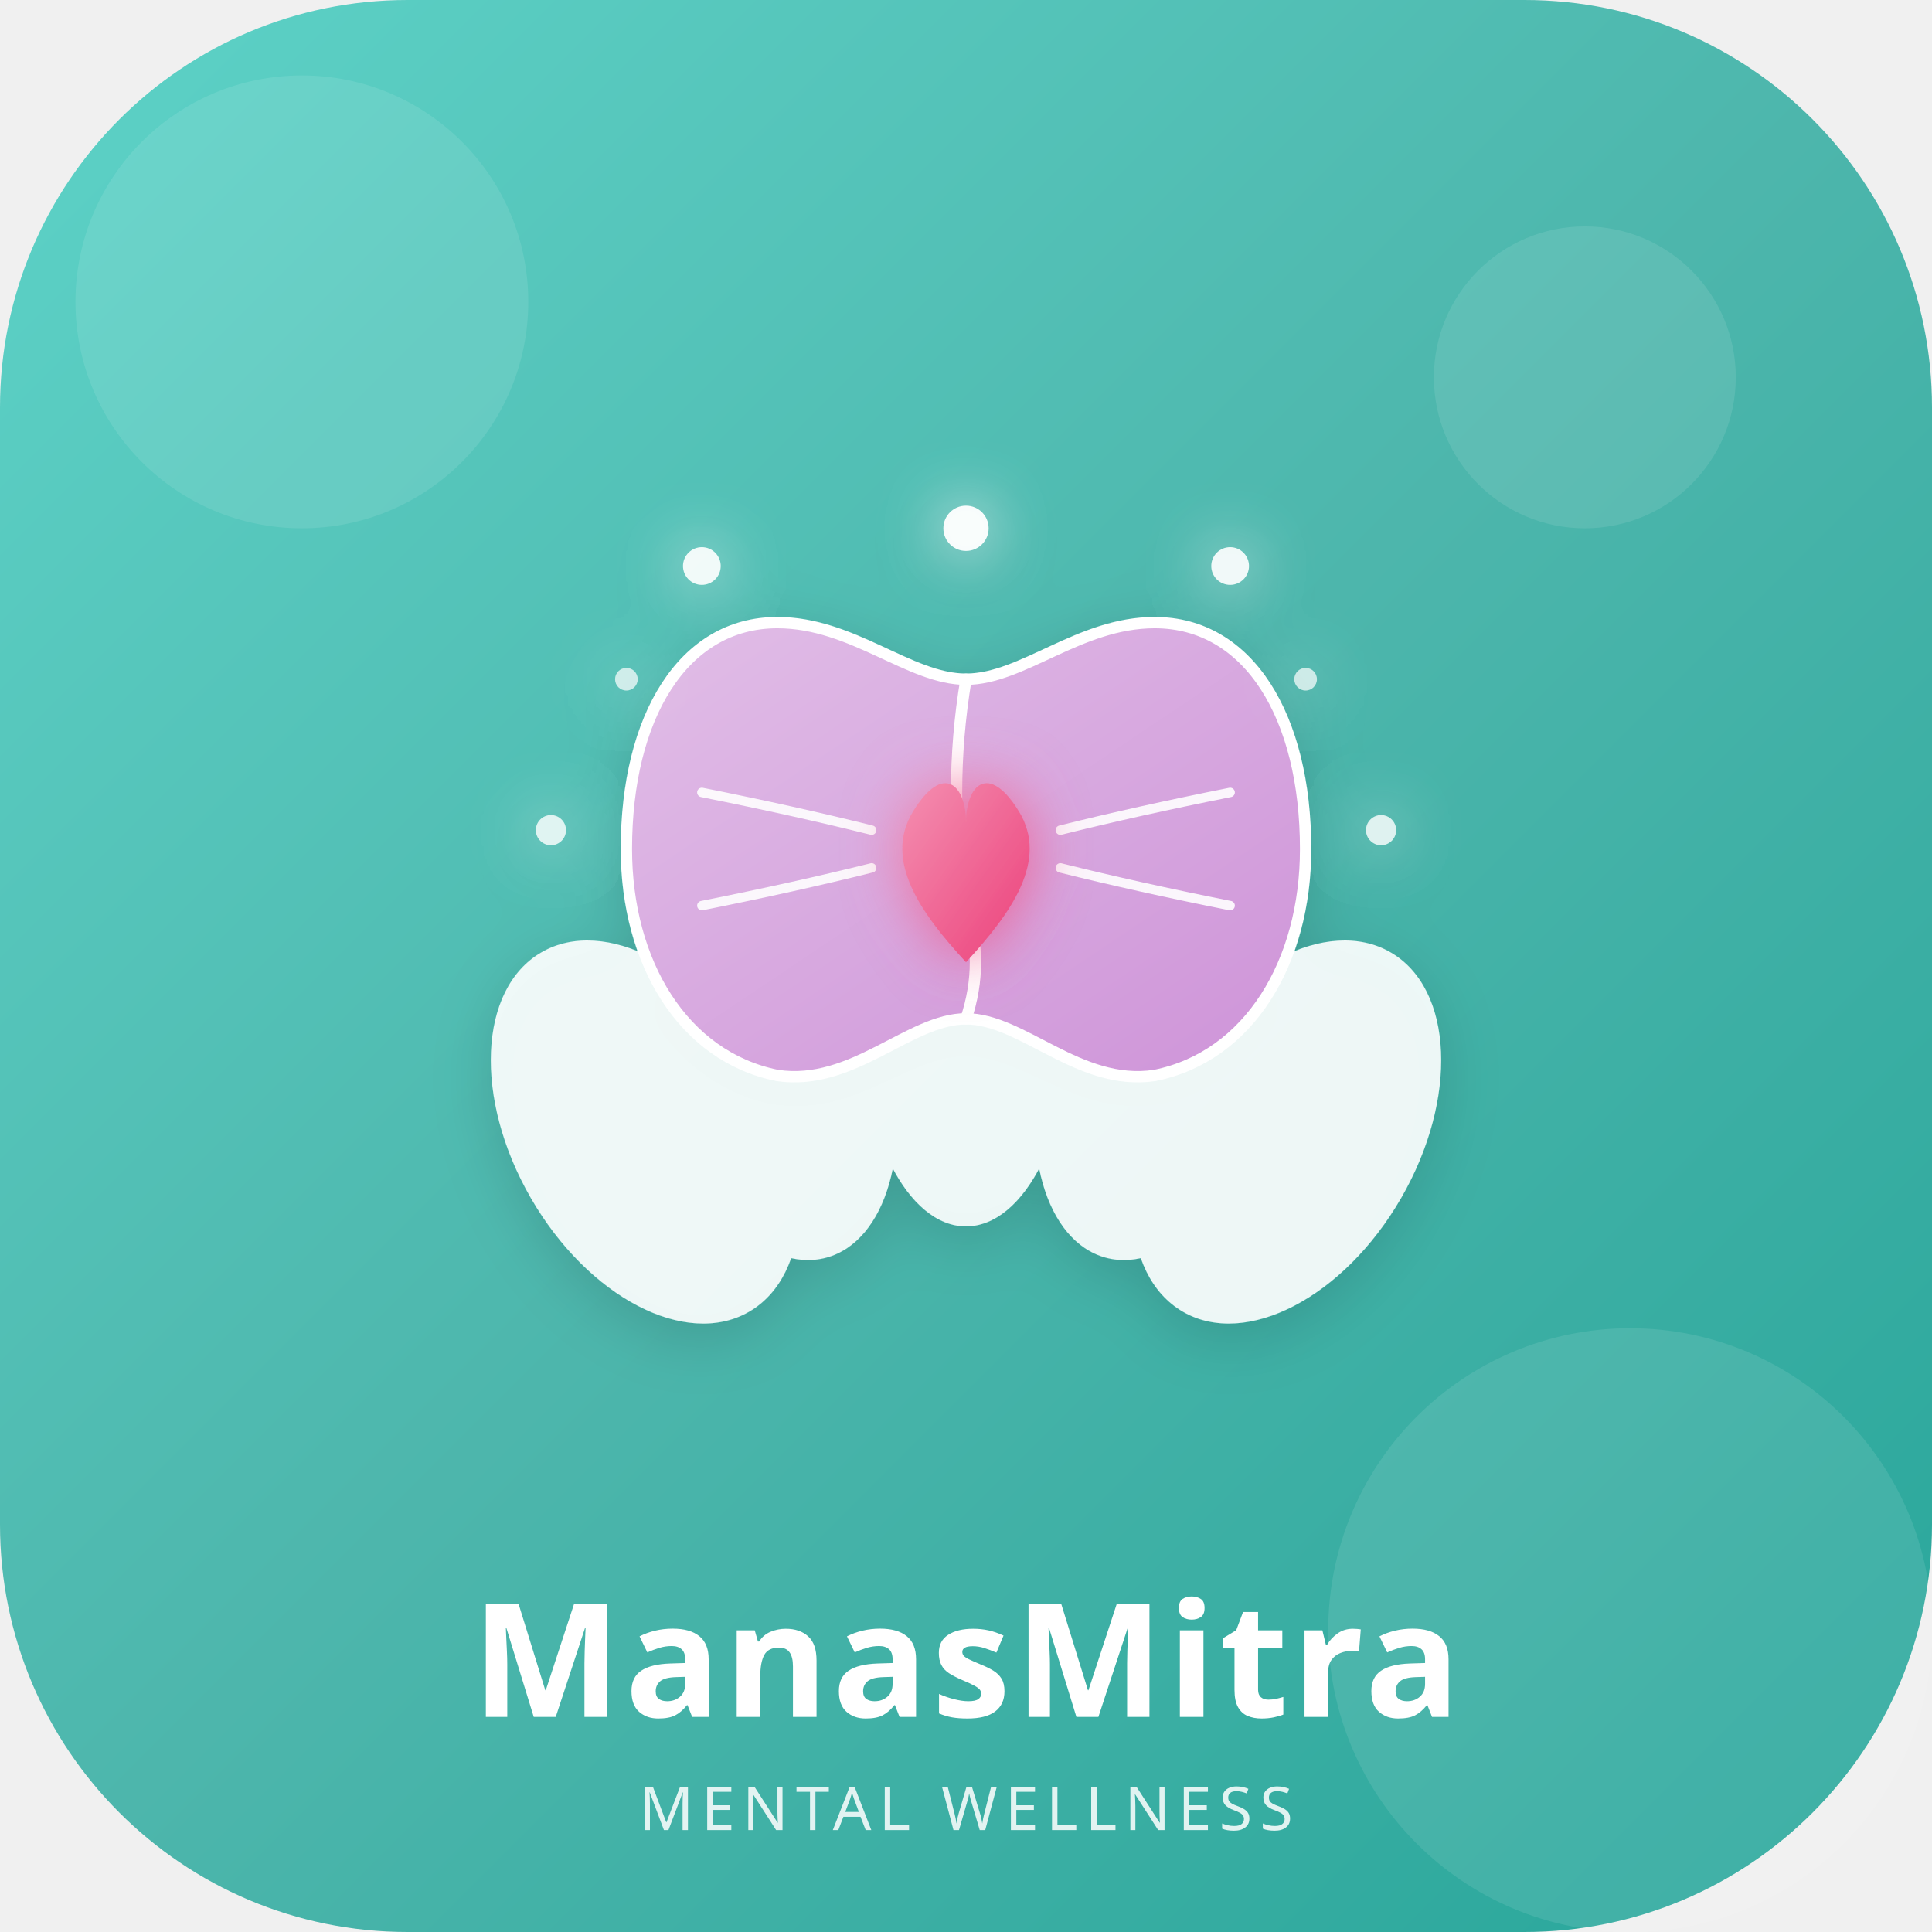
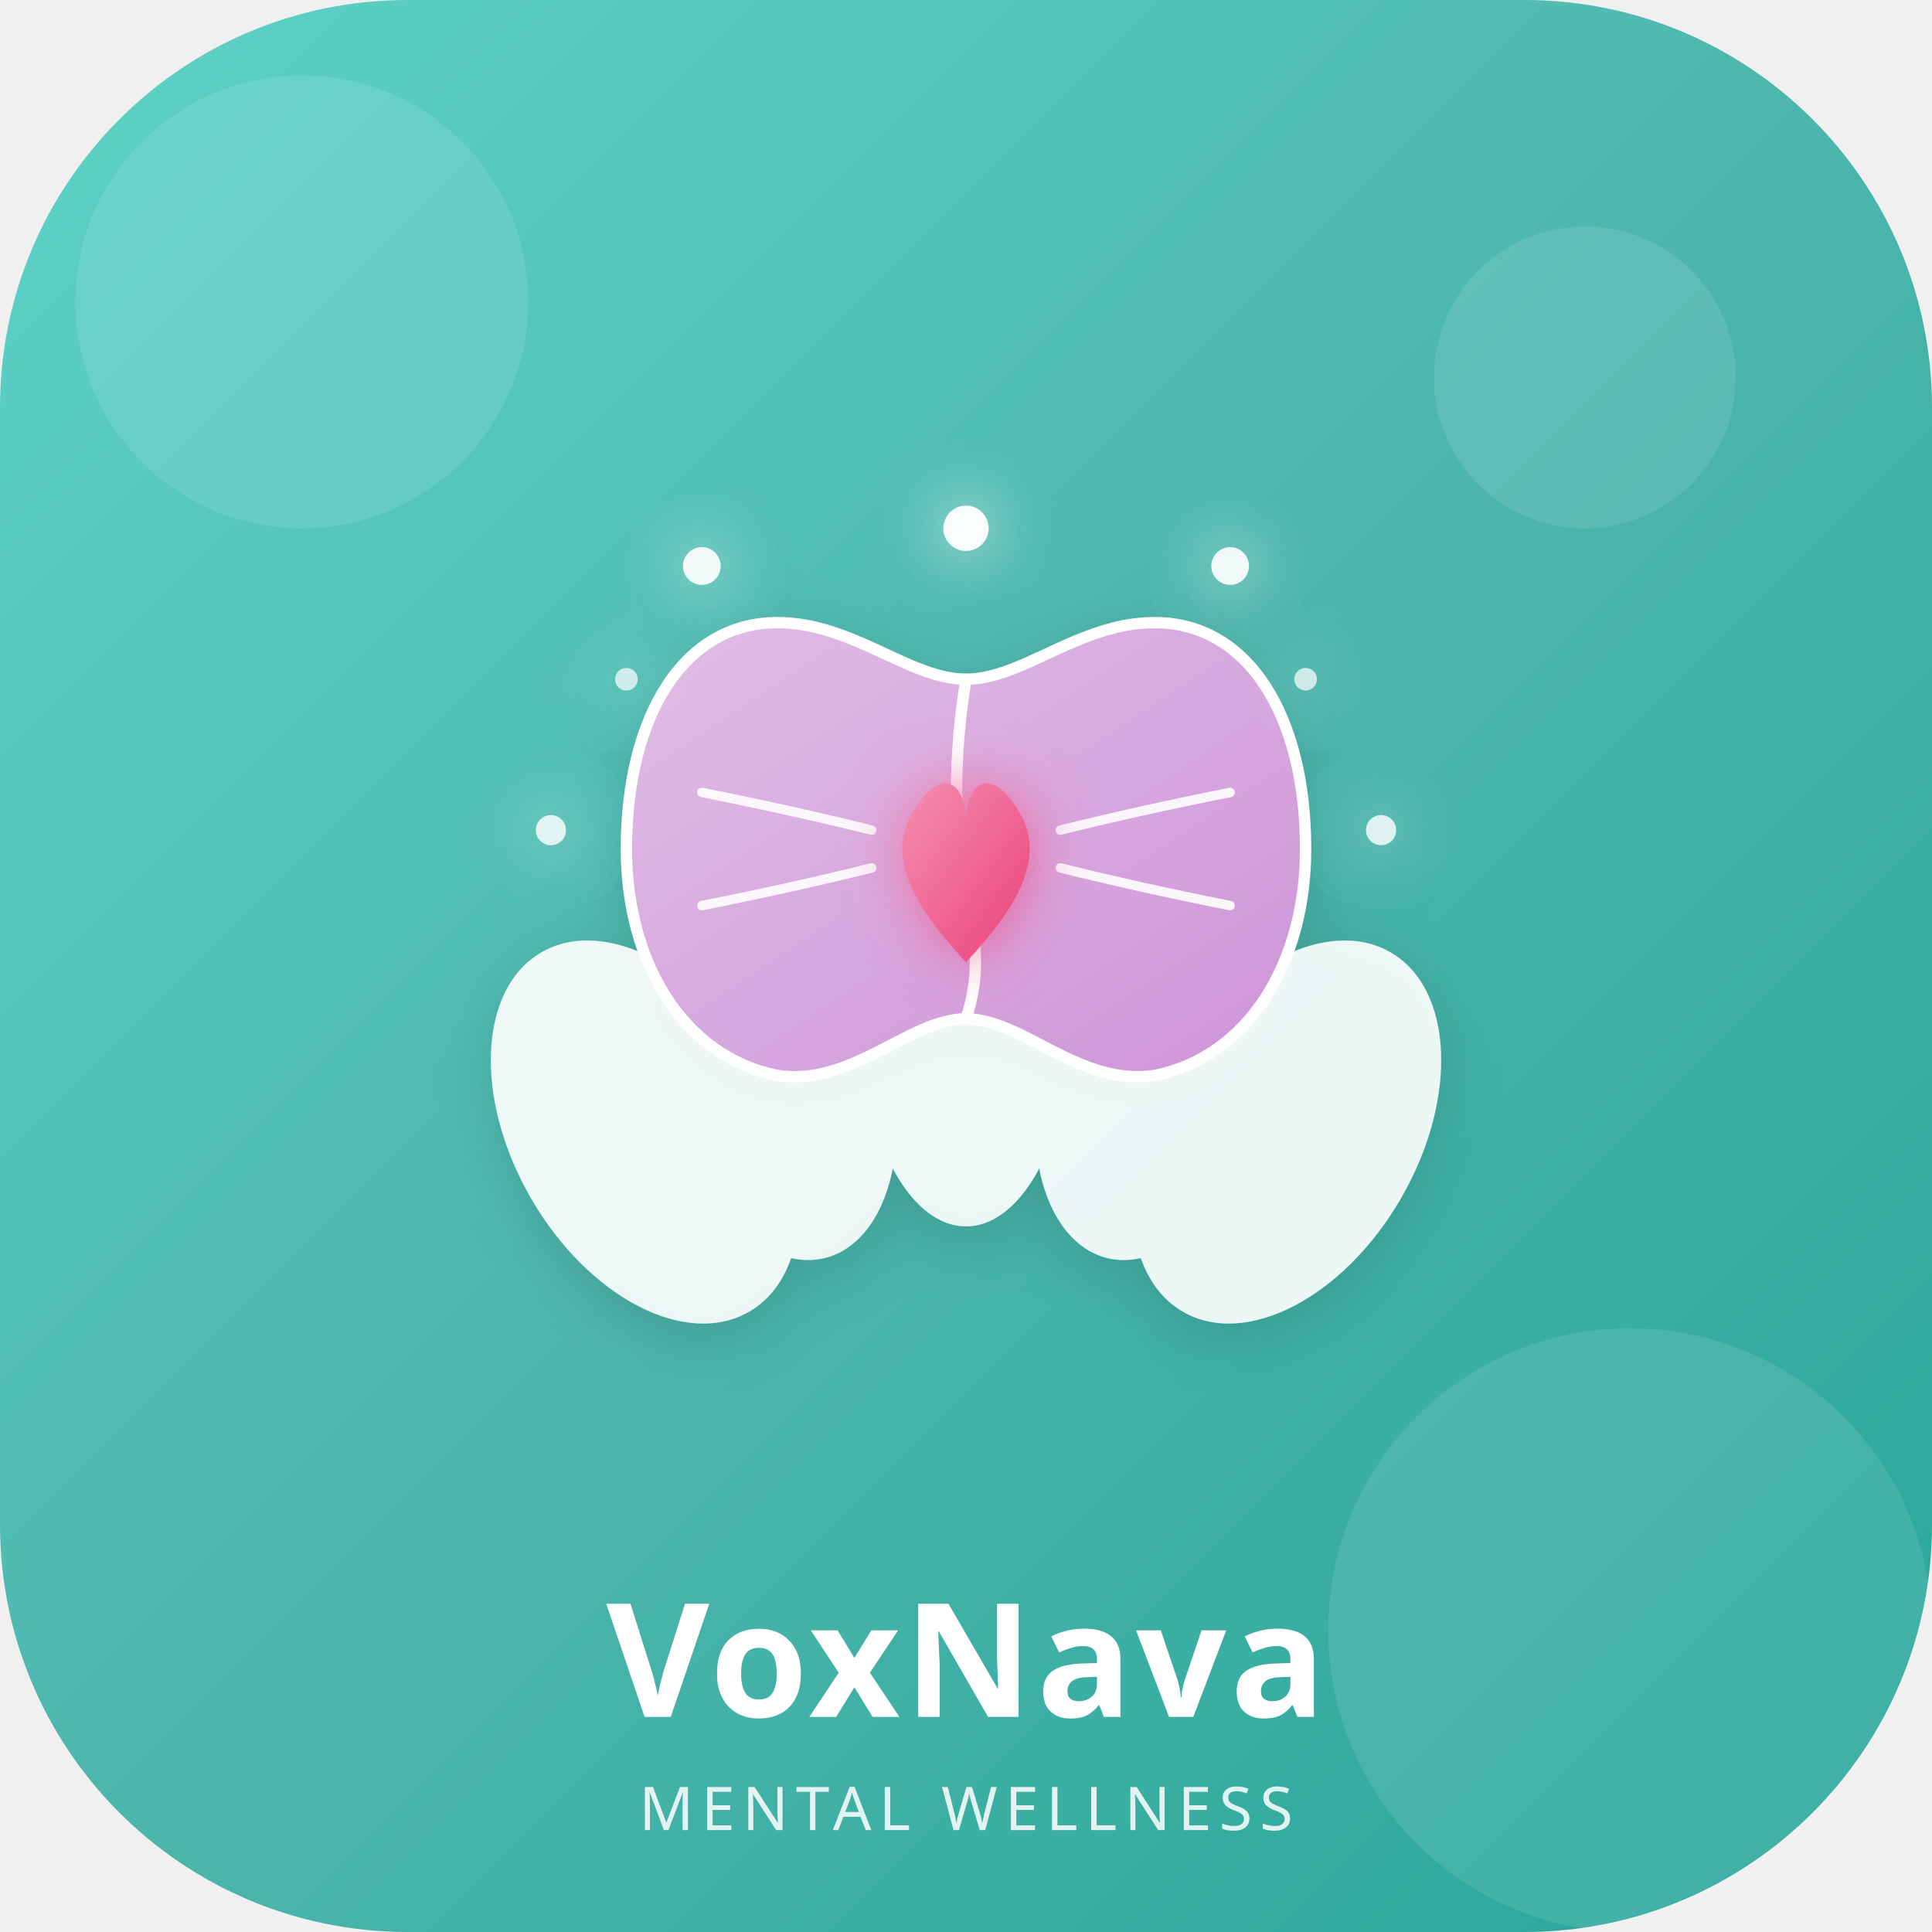
<svg xmlns="http://www.w3.org/2000/svg" width="512" height="512" viewBox="0 0 512 512">
  <defs>
    <linearGradient id="mainGrad" x1="0%" y1="0%" x2="100%" y2="100%">
      <stop offset="0%" style="stop-color:#5DD3C8" />
      <stop offset="50%" style="stop-color:#4DB6AC" />
      <stop offset="100%" style="stop-color:#26A69A" />
    </linearGradient>
    <linearGradient id="accentGrad" x1="0%" y1="0%" x2="100%" y2="100%">
      <stop offset="0%" style="stop-color:#E1BEE7" />
      <stop offset="100%" style="stop-color:#CE93D8" />
    </linearGradient>
    <linearGradient id="heartGrad" x1="0%" y1="0%" x2="100%" y2="100%">
      <stop offset="0%" style="stop-color:#F48FB1" />
      <stop offset="100%" style="stop-color:#EC407A" />
    </linearGradient>
    <filter id="glow" x="-50%" y="-50%" width="200%" height="200%">
      <feGaussianBlur stdDeviation="8" result="coloredBlur" />
      <feMerge>
        <feMergeNode in="coloredBlur" />
        <feMergeNode in="SourceGraphic" />
      </feMerge>
    </filter>
    <filter id="shadow" x="-20%" y="-20%" width="140%" height="140%">
      <feDropShadow dx="0" dy="4" stdDeviation="8" flood-color="#000" flood-opacity="0.15" />
    </filter>
  </defs>
  <rect width="512" height="512" rx="108" fill="url(#mainGrad)" />
  <g opacity="0.1">
    <circle cx="80" cy="80" r="60" fill="white" />
    <circle cx="432" cy="432" r="80" fill="white" />
    <circle cx="420" cy="100" r="40" fill="white" />
  </g>
  <g transform="translate(256, 240)" filter="url(#shadow)">
    <g opacity="0.9">
      <ellipse cx="-85" cy="60" rx="35" ry="55" fill="white" transform="rotate(-30 -85 60)" />
      <ellipse cx="85" cy="60" rx="35" ry="55" fill="white" transform="rotate(30 85 60)" />
      <ellipse cx="-50" cy="45" rx="30" ry="50" fill="white" transform="rotate(-15 -50 45)" />
      <ellipse cx="50" cy="45" rx="30" ry="50" fill="white" transform="rotate(15 50 45)" />
      <ellipse cx="0" cy="30" rx="28" ry="55" fill="white" />
    </g>
    <g transform="translate(0, -20)">
      <path d="M-50,-55                 C-75,-55 -90,-30 -90,5                 C-90,35 -75,60 -50,65                 C-30,68 -15,50 0,50                 C15,50 30,68 50,65                 C75,60 90,35 90,5                 C90,-30 75,-55 50,-55                 C30,-55 15,-40 0,-40                 C-15,-40 -30,-55 -50,-55 Z" fill="url(#accentGrad)" stroke="white" stroke-width="3" />
      <path d="M0,-40 Q-5,-10 0,20 Q5,35 0,50" stroke="white" stroke-width="3" fill="none" stroke-linecap="round" />
      <path d="M-70,-10 Q-45,-5 -25,0" stroke="white" stroke-width="2.5" fill="none" stroke-linecap="round" opacity="0.9" />
      <path d="M-70,20 Q-45,15 -25,10" stroke="white" stroke-width="2.5" fill="none" stroke-linecap="round" opacity="0.9" />
      <path d="M70,-10 Q45,-5 25,0" stroke="white" stroke-width="2.5" fill="none" stroke-linecap="round" opacity="0.9" />
      <path d="M70,20 Q45,15 25,10" stroke="white" stroke-width="2.5" fill="none" stroke-linecap="round" opacity="0.9" />
      <path d="M0,35                 C-12,22 -22,8 -14,-5                 C-6,-18 0,-12 0,-2                 C0,-12 6,-18 14,-5                 C22,8 12,22 0,35 Z" fill="url(#heartGrad)" filter="url(#glow)" />
    </g>
    <g fill="white" filter="url(#glow)">
      <circle cx="-70" cy="-90" r="5" opacity="0.9" />
      <circle cx="70" cy="-90" r="5" opacity="0.9" />
      <circle cx="0" cy="-100" r="6" opacity="0.95" />
      <circle cx="-110" cy="-20" r="4" opacity="0.8" />
      <circle cx="110" cy="-20" r="4" opacity="0.8" />
      <circle cx="-90" cy="-60" r="3" opacity="0.7" />
      <circle cx="90" cy="-60" r="3" opacity="0.7" />
    </g>
  </g>
  <text x="256" y="455" font-family="Segoe UI, system-ui, -apple-system, sans-serif" font-size="42" font-weight="600" fill="white" text-anchor="middle" letter-spacing="1">
-     ManasMitra
+     VoxNava
  </text>
  <text x="256" y="485" font-family="Segoe UI, system-ui, -apple-system, sans-serif" font-size="16" font-weight="400" fill="white" fill-opacity="0.85" text-anchor="middle" letter-spacing="2">
    MENTAL WELLNESS
  </text>
</svg>
